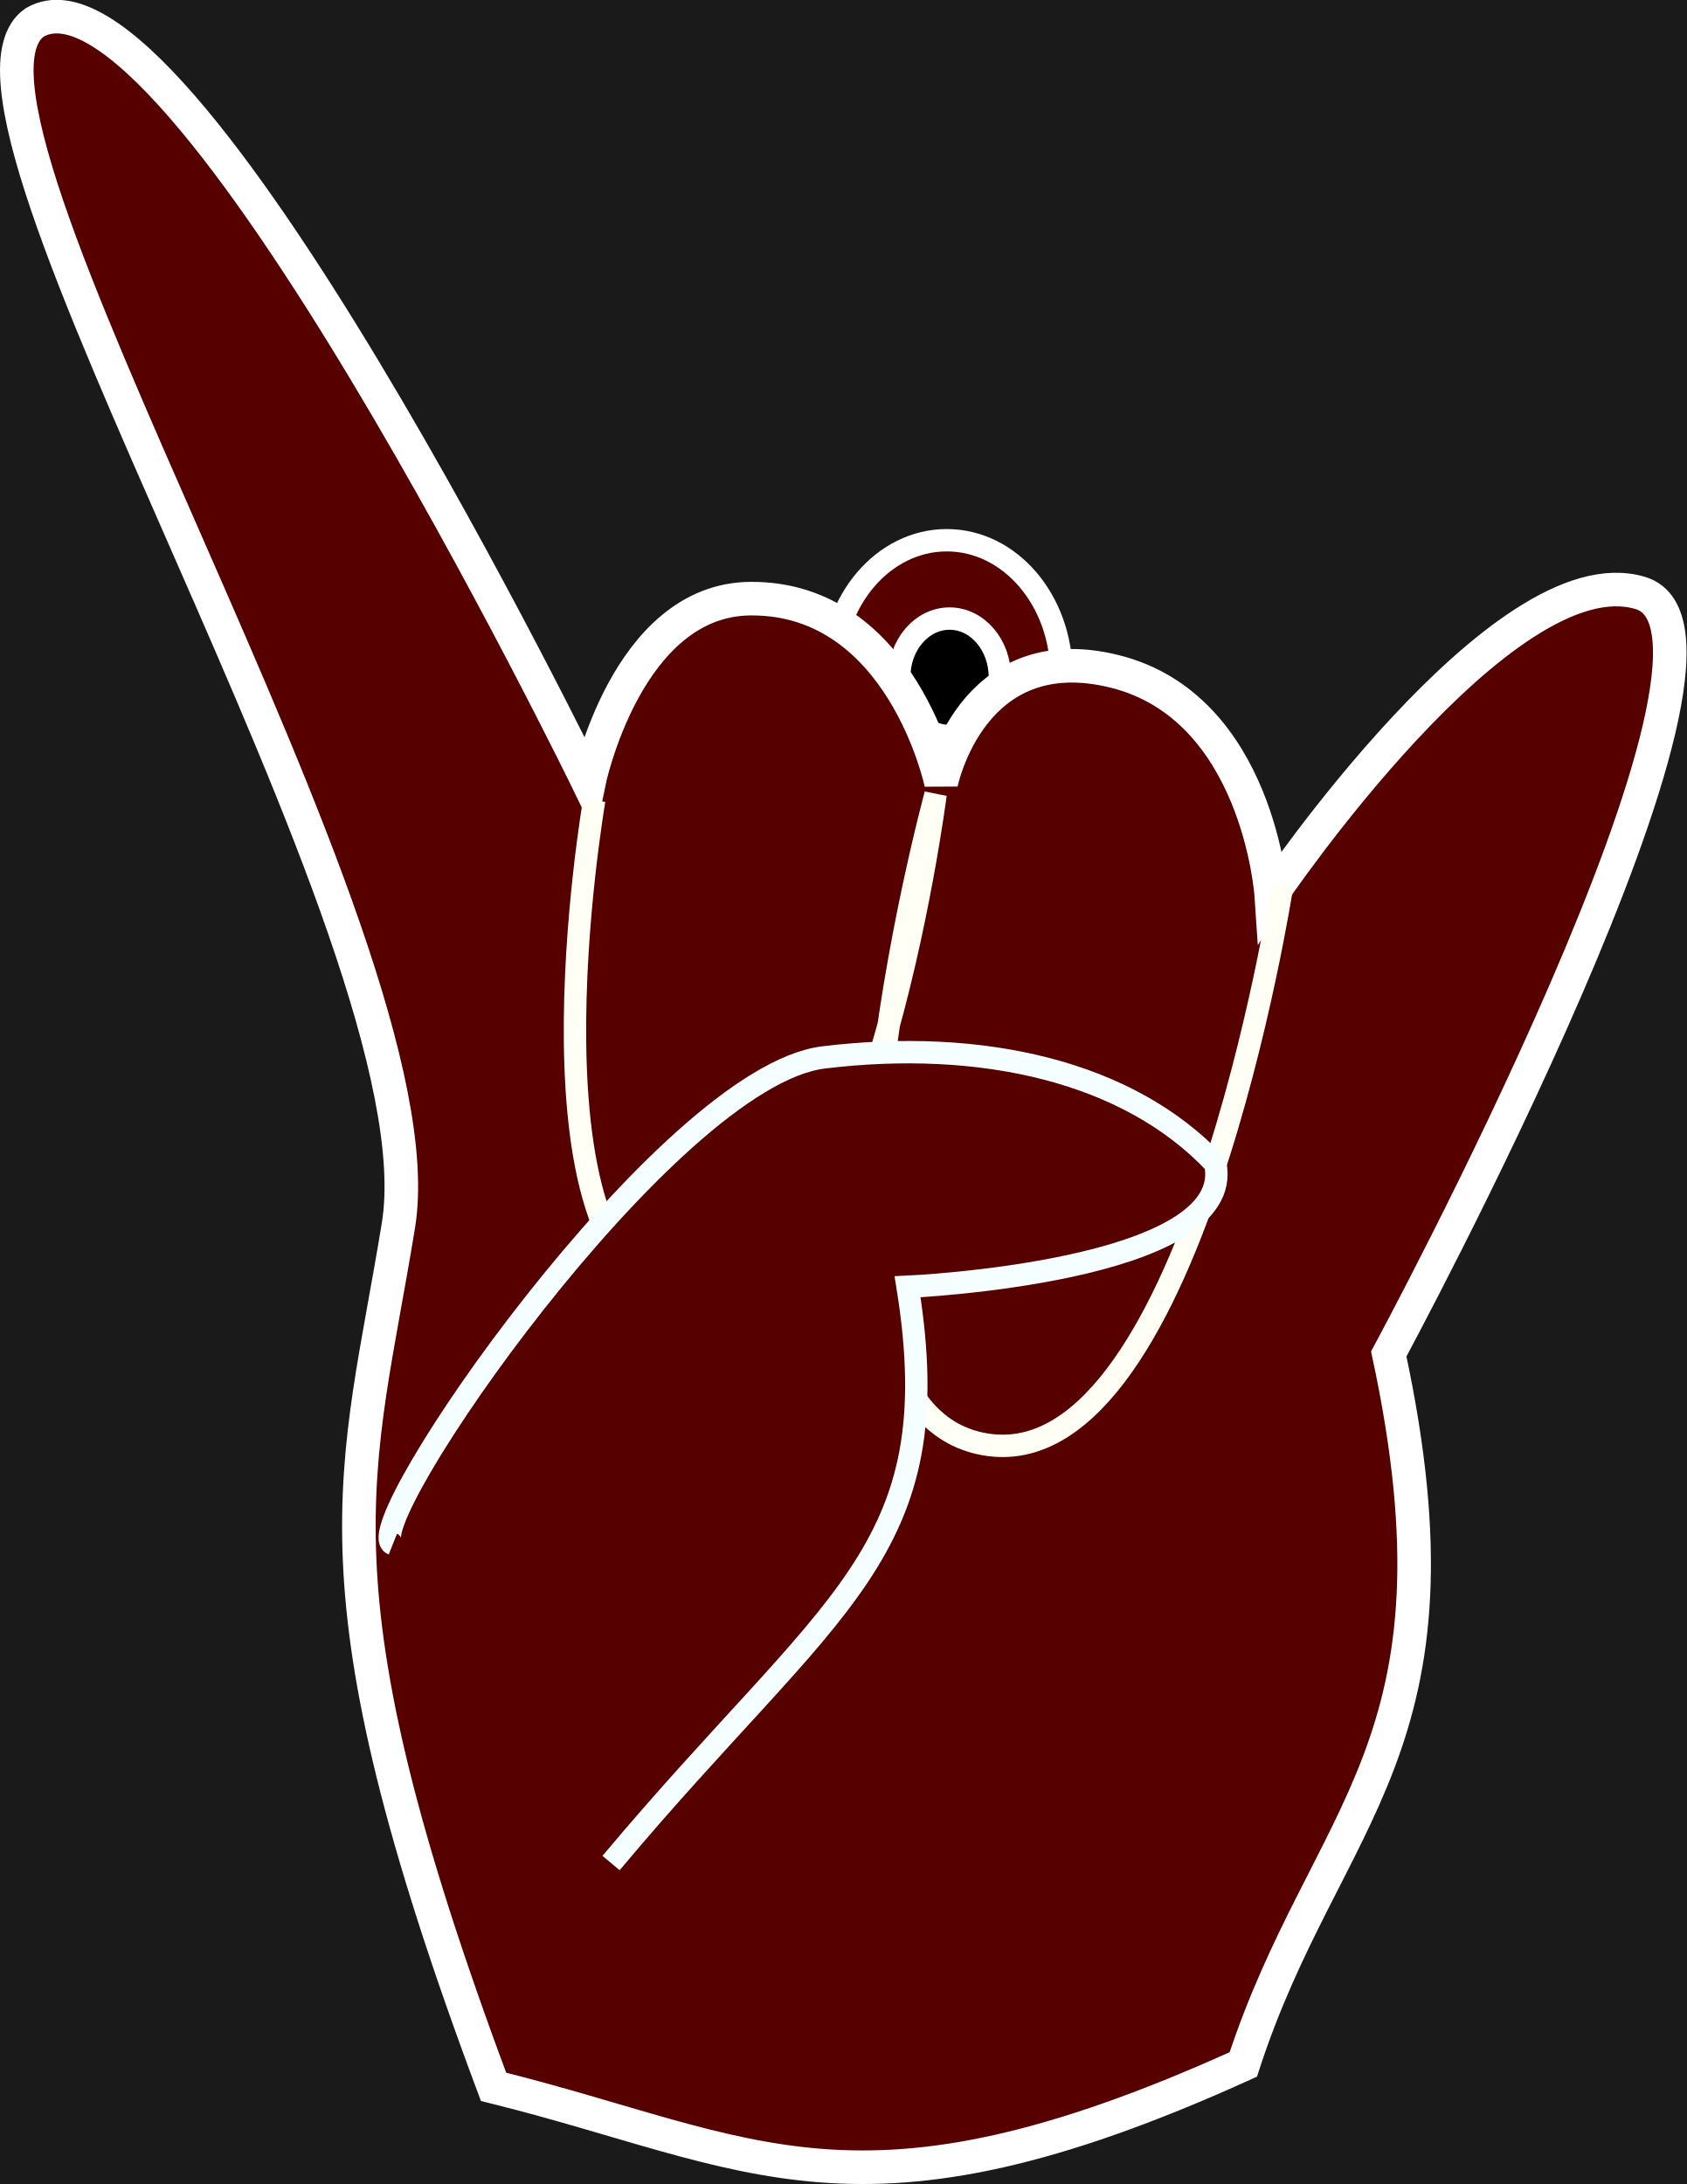
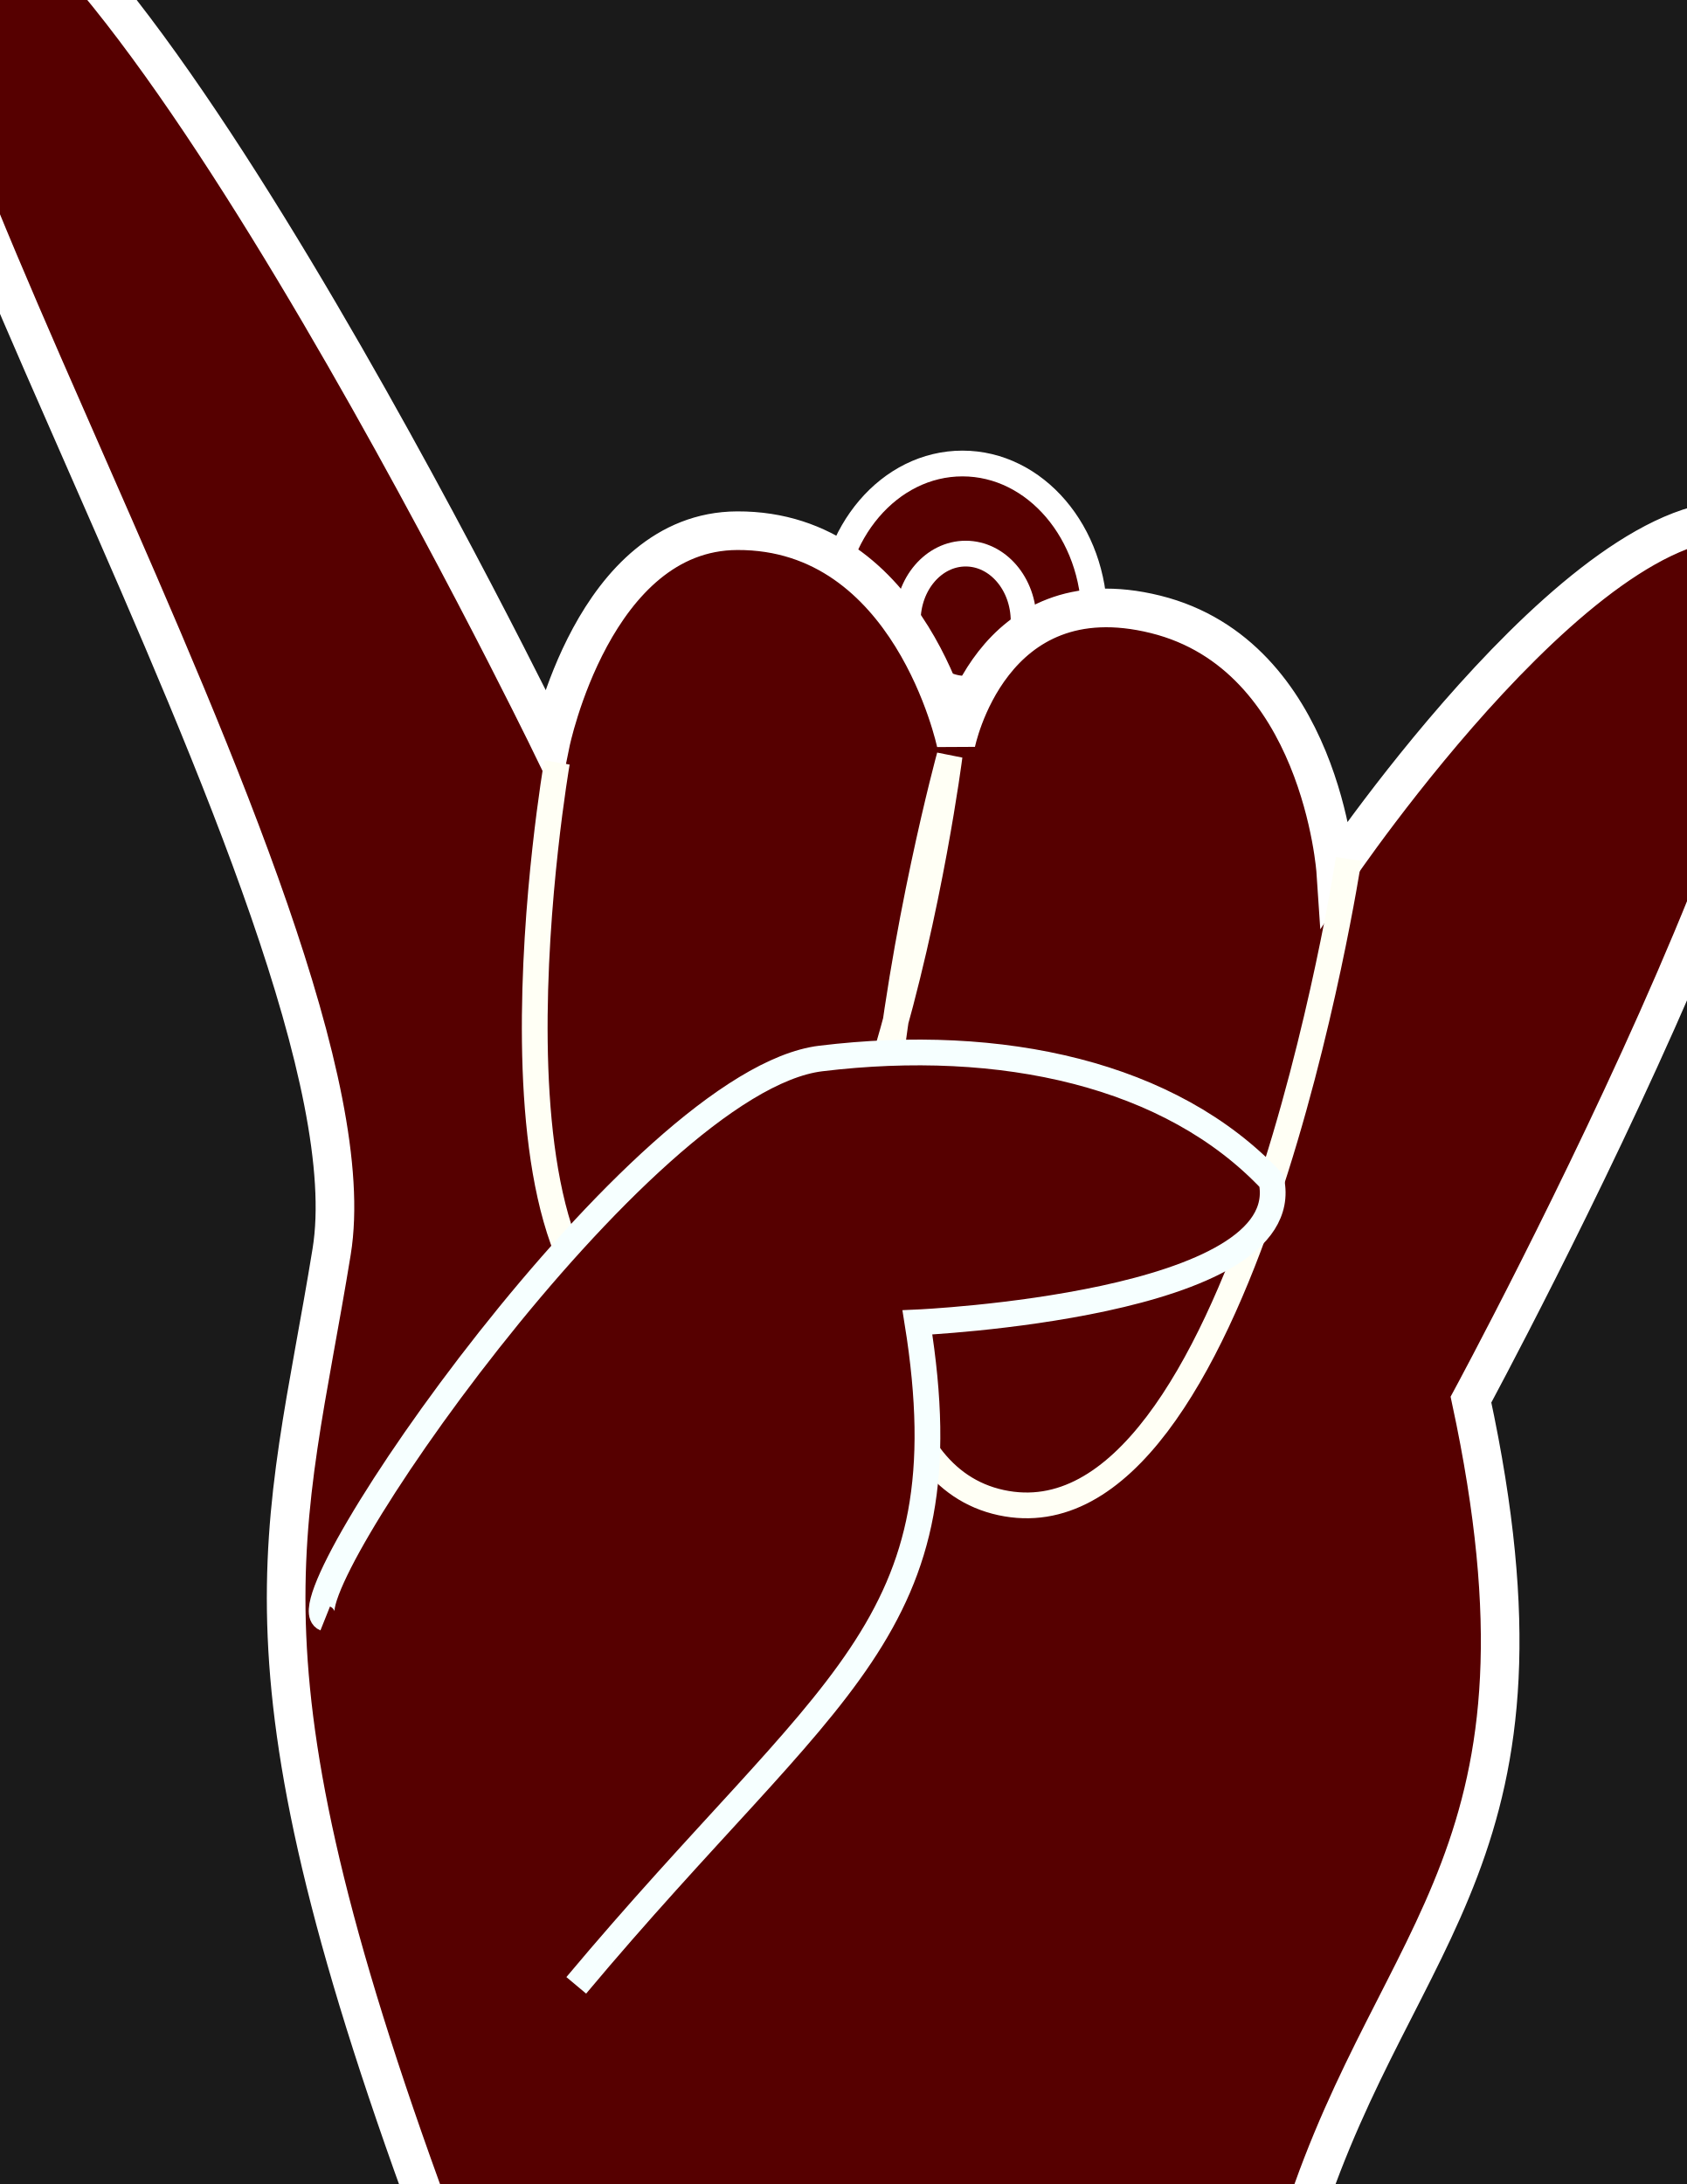
<svg xmlns="http://www.w3.org/2000/svg" width="85.075mm" height="110.171mm" viewBox="0 0 301.447 390.368" id="svg2" version="1.1">
  <defs id="defs4" />
  <g id="layer1" transform="translate(-61.78517,-194.3612)">
-     <rect style="fill:#1a1a1a;fill-opacity:1;stroke:none;stroke-width:2.694;stroke-linecap:round;stroke-linejoin:round;stroke-miterlimit:4;stroke-dasharray:none;stroke-opacity:1" id="rect5798" width="307.989" height="412.757" x="58.341" y="175.704" />
+     <rect style="fill:#1a1a1a;fill-opacity:1;stroke:none;stroke-width:3.099;stroke-linecap:round;stroke-linejoin:round;stroke-miterlimit:4;stroke-dasharray:none;stroke-opacity:1" id="rect5798" width="354.331" height="474.863" x="35.17" y="144.651" />
    <g id="g4286-5" transform="translate(-305.5,118.5606)">
      <g id="g4290-4" transform="translate(23,80)">
-         <ellipse style="fill:#560000;fill-opacity:1;stroke:#ffffff;stroke-width:4;stroke-miterlimit:4;stroke-dasharray:none;stroke-opacity:1" id="path4282-1" cx="513.5" cy="116.362" rx="20.5" ry="24" />
-         <ellipse style="fill:#000000;fill-opacity:1;stroke:#ffffff;stroke-width:4;stroke-miterlimit:4;stroke-dasharray:none;stroke-opacity:1" id="path4284-5" cx="514" cy="116.862" rx="9" ry="10.5" />
+         <ellipse style="fill:#560000;fill-opacity:1;stroke:#ffffff;stroke-width:4.602;stroke-miterlimit:4;stroke-dasharray:none;stroke-opacity:1" id="path4282-1" cx="516.308" cy="106.257" rx="23.585" ry="27.611" />
+         <ellipse style="fill:#560000;fill-opacity:1;stroke:#ffffff;stroke-width:4.602;stroke-miterlimit:4;stroke-dasharray:none;stroke-opacity:1" id="path4284-5" cx="516.884" cy="106.832" rx="10.354" ry="12.08" />
      </g>
    </g>
-     <path style="fill:#560000;fill-opacity:1;fill-rule:evenodd;stroke:#ffffff;stroke-width:6;stroke-linecap:butt;stroke-linejoin:miter;stroke-miterlimit:4;stroke-dasharray:none;stroke-opacity:1" d="m 133,413.362 c 8.279,-50.977 -86.615,-200.146 -65,-215 25.615,-14.854 99,136 99,136 0,0 6.717,-32.903 29,-33 27.051,-0.117 34,33 34,33 0,0 5.25,-26.396 31,-20 25.75,6.396 28,40 28,40 0,0 41.515,-61.444 66,-54 24.485,7.444 -45,136 -45,136 15.146,70.461 -11.264,81.81 -26,127 -69.13,31.357 -87.569,15.52 -134,4 -33.928,-90.704 -24.256,-109.325 -17,-154 z" id="path3336" />
-     <path style="fill:none;fill-rule:evenodd;stroke:#fffff5;stroke-width:4;stroke-linecap:butt;stroke-linejoin:miter;stroke-miterlimit:4;stroke-dasharray:none;stroke-opacity:1" d="m 168,337.362 c 0,0 -14.833,85.779 17,90 31.833,4.221 44,-91 44,-91 0,0 -29.454,107.894 8,116 37.454,8.106 54,-100 54,-100" id="path4138" />
-     <path style="fill:#560000;fill-opacity:1;fill-rule:evenodd;stroke:#f6ffff;stroke-width:4;stroke-linecap:butt;stroke-linejoin:miter;stroke-miterlimit:4;stroke-dasharray:none;stroke-opacity:1" d="m 132,470.362 c -6.715,-2.686 48.899,-83.591 77,-87 28.101,-3.409 54.4,2.397 70,19 4.04,19.371 -55,22 -55,22 7.696,47.821 -13.528,55.864 -53,103" id="path4140" />
+     <path style="fill:#560000;fill-opacity:1;fill-rule:evenodd;stroke:#ffffff;stroke-width:6.903;stroke-linecap:butt;stroke-linejoin:miter;stroke-miterlimit:4;stroke-dasharray:none;stroke-opacity:1" d="m 121.063,418.069 c 9.525,-58.648 -99.648,-230.261 -74.78,-247.35 29.47,-17.089 113.896,156.463 113.896,156.463 0,0 7.727,-37.854 33.363,-37.965 31.121,-0.135 39.116,37.965 39.116,37.965 0,0 6.04,-30.367 35.664,-23.009 29.624,7.358 32.213,46.019 32.213,46.019 0,0 47.761,-70.689 75.931,-62.125 28.169,8.564 -51.771,156.463 -51.771,156.463 17.425,81.063 -12.959,94.119 -29.912,146.109 -79.532,36.075 -100.745,17.855 -154.162,4.602 -39.033,-104.351 -27.905,-125.774 -19.558,-177.172 z" id="path3336" />
+     <path style="fill:none;fill-rule:evenodd;stroke:#fffff5;stroke-width:4.602;stroke-linecap:butt;stroke-linejoin:miter;stroke-miterlimit:4;stroke-dasharray:none;stroke-opacity:1" d="m 161.329,330.633 c 0,0 -17.065,98.685 19.558,103.542 36.623,4.857 50.62,-104.692 50.62,-104.692 0,0 -33.885,124.128 9.204,133.454 43.089,9.326 62.125,-115.046 62.125,-115.046" id="path4138" />
+     <path style="fill:#560000;fill-opacity:1;fill-rule:evenodd;stroke:#f6ffff;stroke-width:4.602;stroke-linecap:butt;stroke-linejoin:miter;stroke-miterlimit:4;stroke-dasharray:none;stroke-opacity:1" d="m 119.912,483.645 c -7.725,-3.09 56.257,-96.169 88.586,-100.09 32.329,-3.922 62.585,2.758 80.533,21.859 4.648,22.286 -63.276,25.31 -63.276,25.31 8.853,55.016 -15.563,64.269 -60.975,118.498" id="path4140" />
  </g>
</svg>
